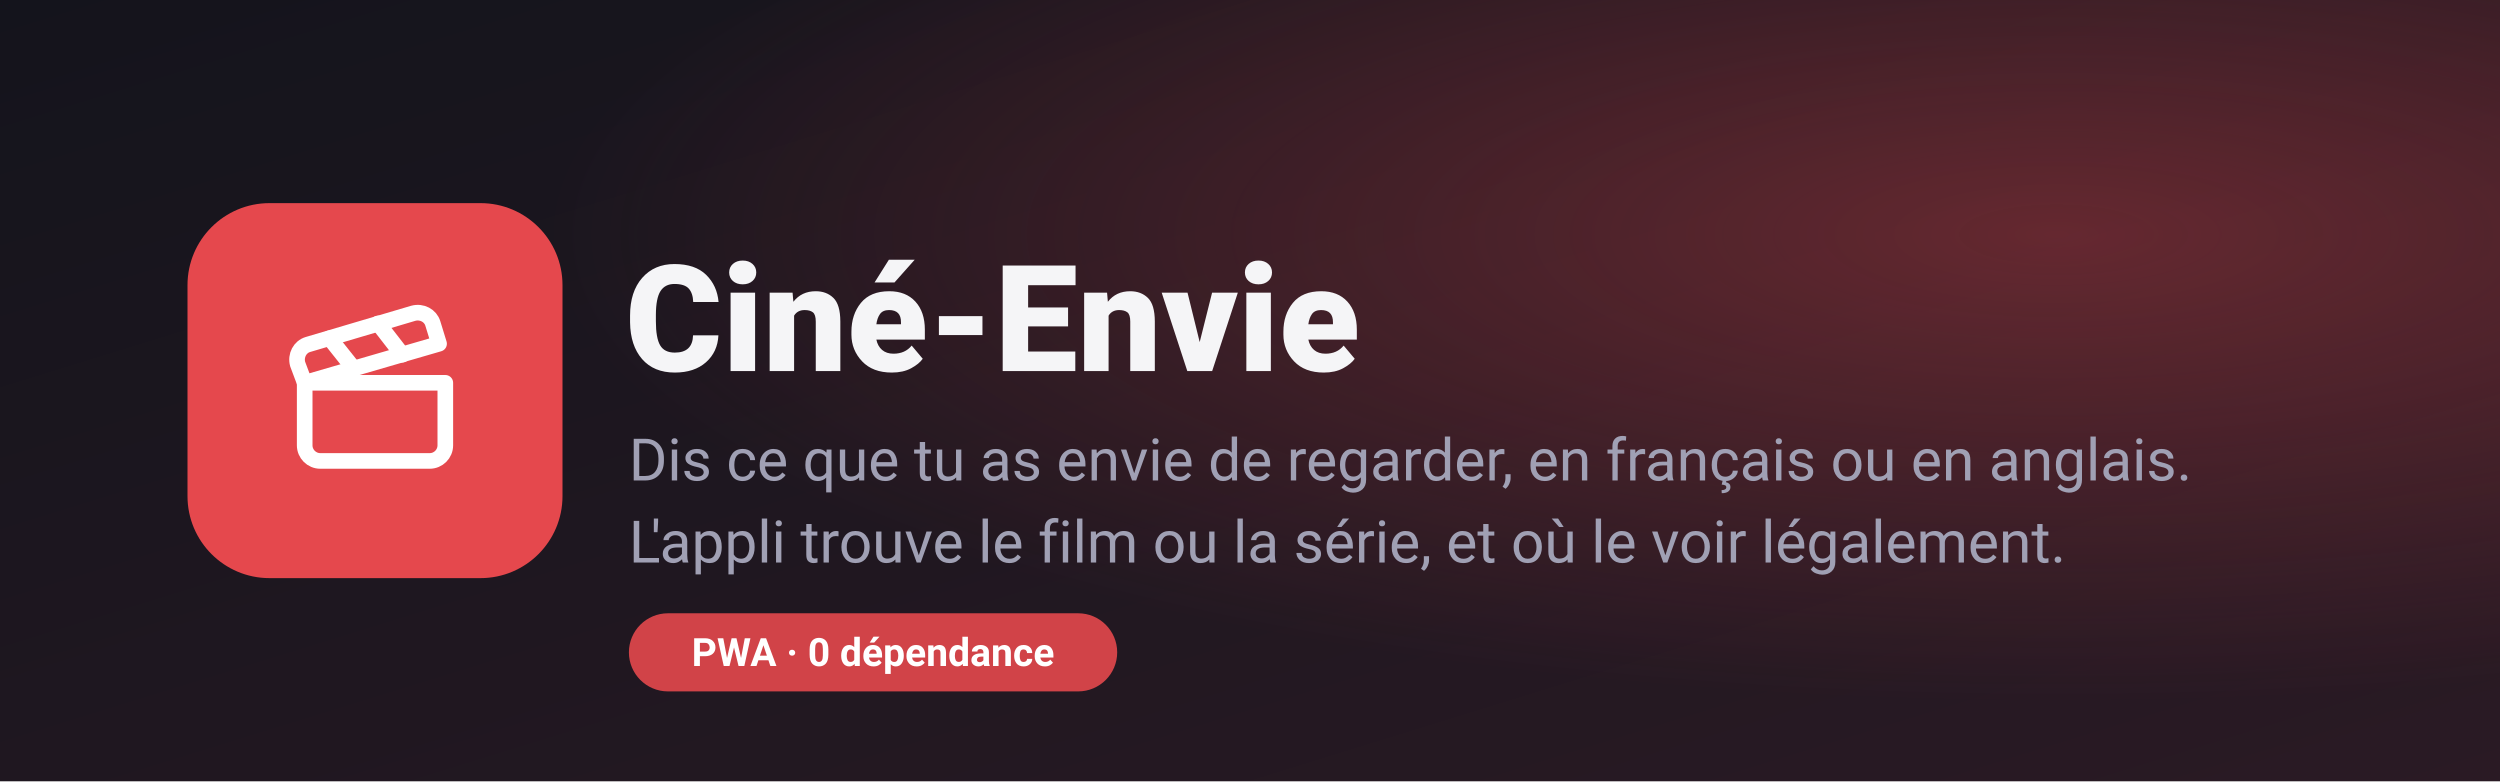
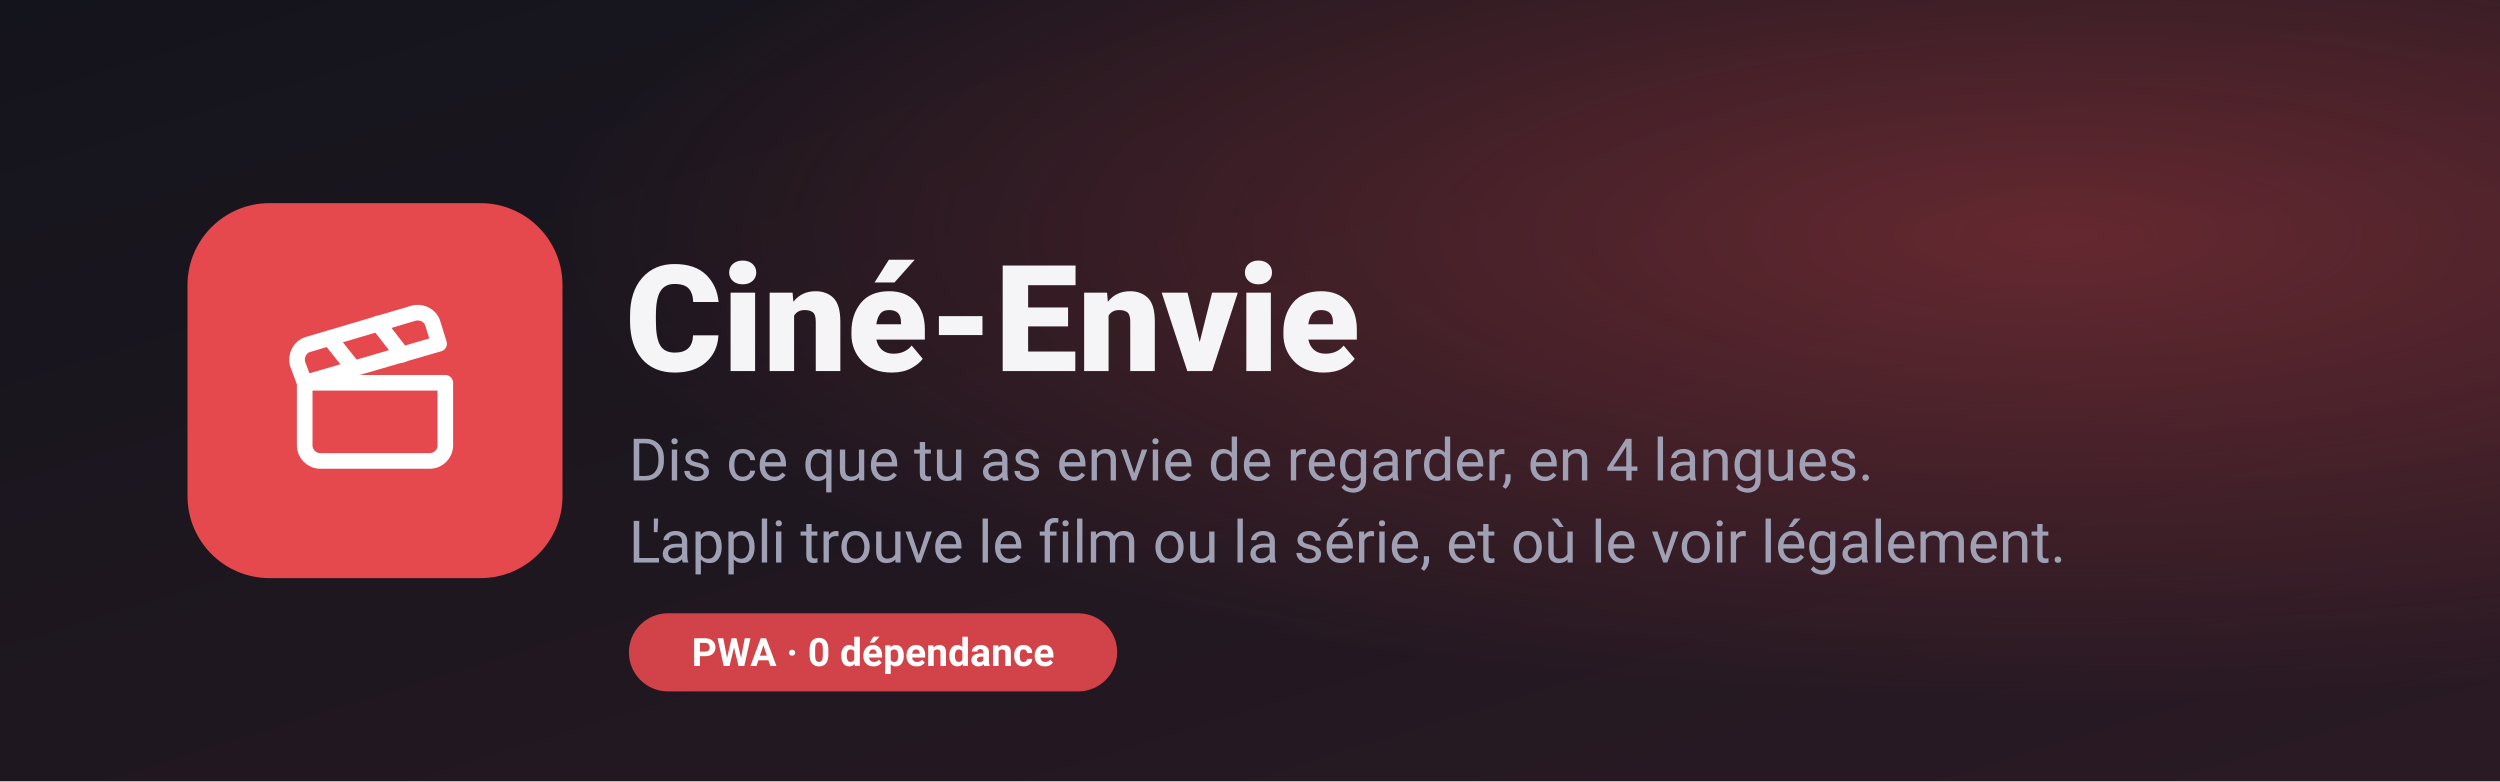
<svg xmlns="http://www.w3.org/2000/svg" width="1280" height="400" viewBox="0 0 1280 400" role="img" aria-label="Ciné-Envie">
  <defs>
    <linearGradient id="bg" x1="0" y1="0" x2="1" y2="1">
      <stop offset="0" stop-color="#14141c" />
      <stop offset="1" stop-color="#2a1a24" />
    </linearGradient>
    <radialGradient id="glow" cx="0.82" cy="0.3" r="0.6">
      <stop offset="0" stop-color="#e5484d" stop-opacity=".35" />
      <stop offset="1" stop-color="#e5484d" stop-opacity="0" />
    </radialGradient>
  </defs>
  <rect width="1280" height="400" fill="url(#bg)" />
  <rect width="1280" height="400" fill="url(#glow)" />
  <g transform="translate(96 104) scale(0.375)">
    <rect width="512" height="512" rx="112" fill="#e5484d" />
    <g transform="translate(128 128) scale(10.6667)" fill="none" stroke="#ffffff" stroke-width="2" stroke-linecap="round" stroke-linejoin="round">
      <path d="M20.2 6 3 11l-.9-2.4c-.3-1.1.3-2.2 1.3-2.5l13.5-4c1.1-.3 2.2.3 2.5 1.3Z" />
      <path d="m6.2 5.3 3.1 3.9" />
      <path d="m12.4 3.4 3.1 4" />
      <path d="M3 11h18v8a2 2 0 0 1-2 2H5a2 2 0 0 1-2-2Z" />
    </g>
  </g>
  <g font-family="system-ui, -apple-system, Segoe UI, Roboto, sans-serif">
    <text x="320" y="190" font-size="76" font-weight="800" fill="#f5f5f7">Ciné‑Envie</text>
-     <text x="322" y="246" font-size="30" fill="#a0a0b4">Dis ce que tu as envie de regarder, en français ou en anglais.</text>
+     <text x="322" y="246" font-size="30" fill="#a0a0b4">Dis ce que tu as envie de regarder, en 4 langues.</text>
    <text x="322" y="288" font-size="30" fill="#a0a0b4">L'appli trouve le film ou la série, et où le voir légalement.</text>
  </g>
  <g font-family="system-ui, -apple-system, Segoe UI, Roboto, sans-serif" font-size="20">
    <rect x="322" y="314" width="250" height="40" rx="20" fill="#e5484d" fill-opacity=".9" />
    <text x="447" y="341" text-anchor="middle" fill="#fff" font-weight="600">PWA · 0 dépendance</text>
  </g>
</svg>
